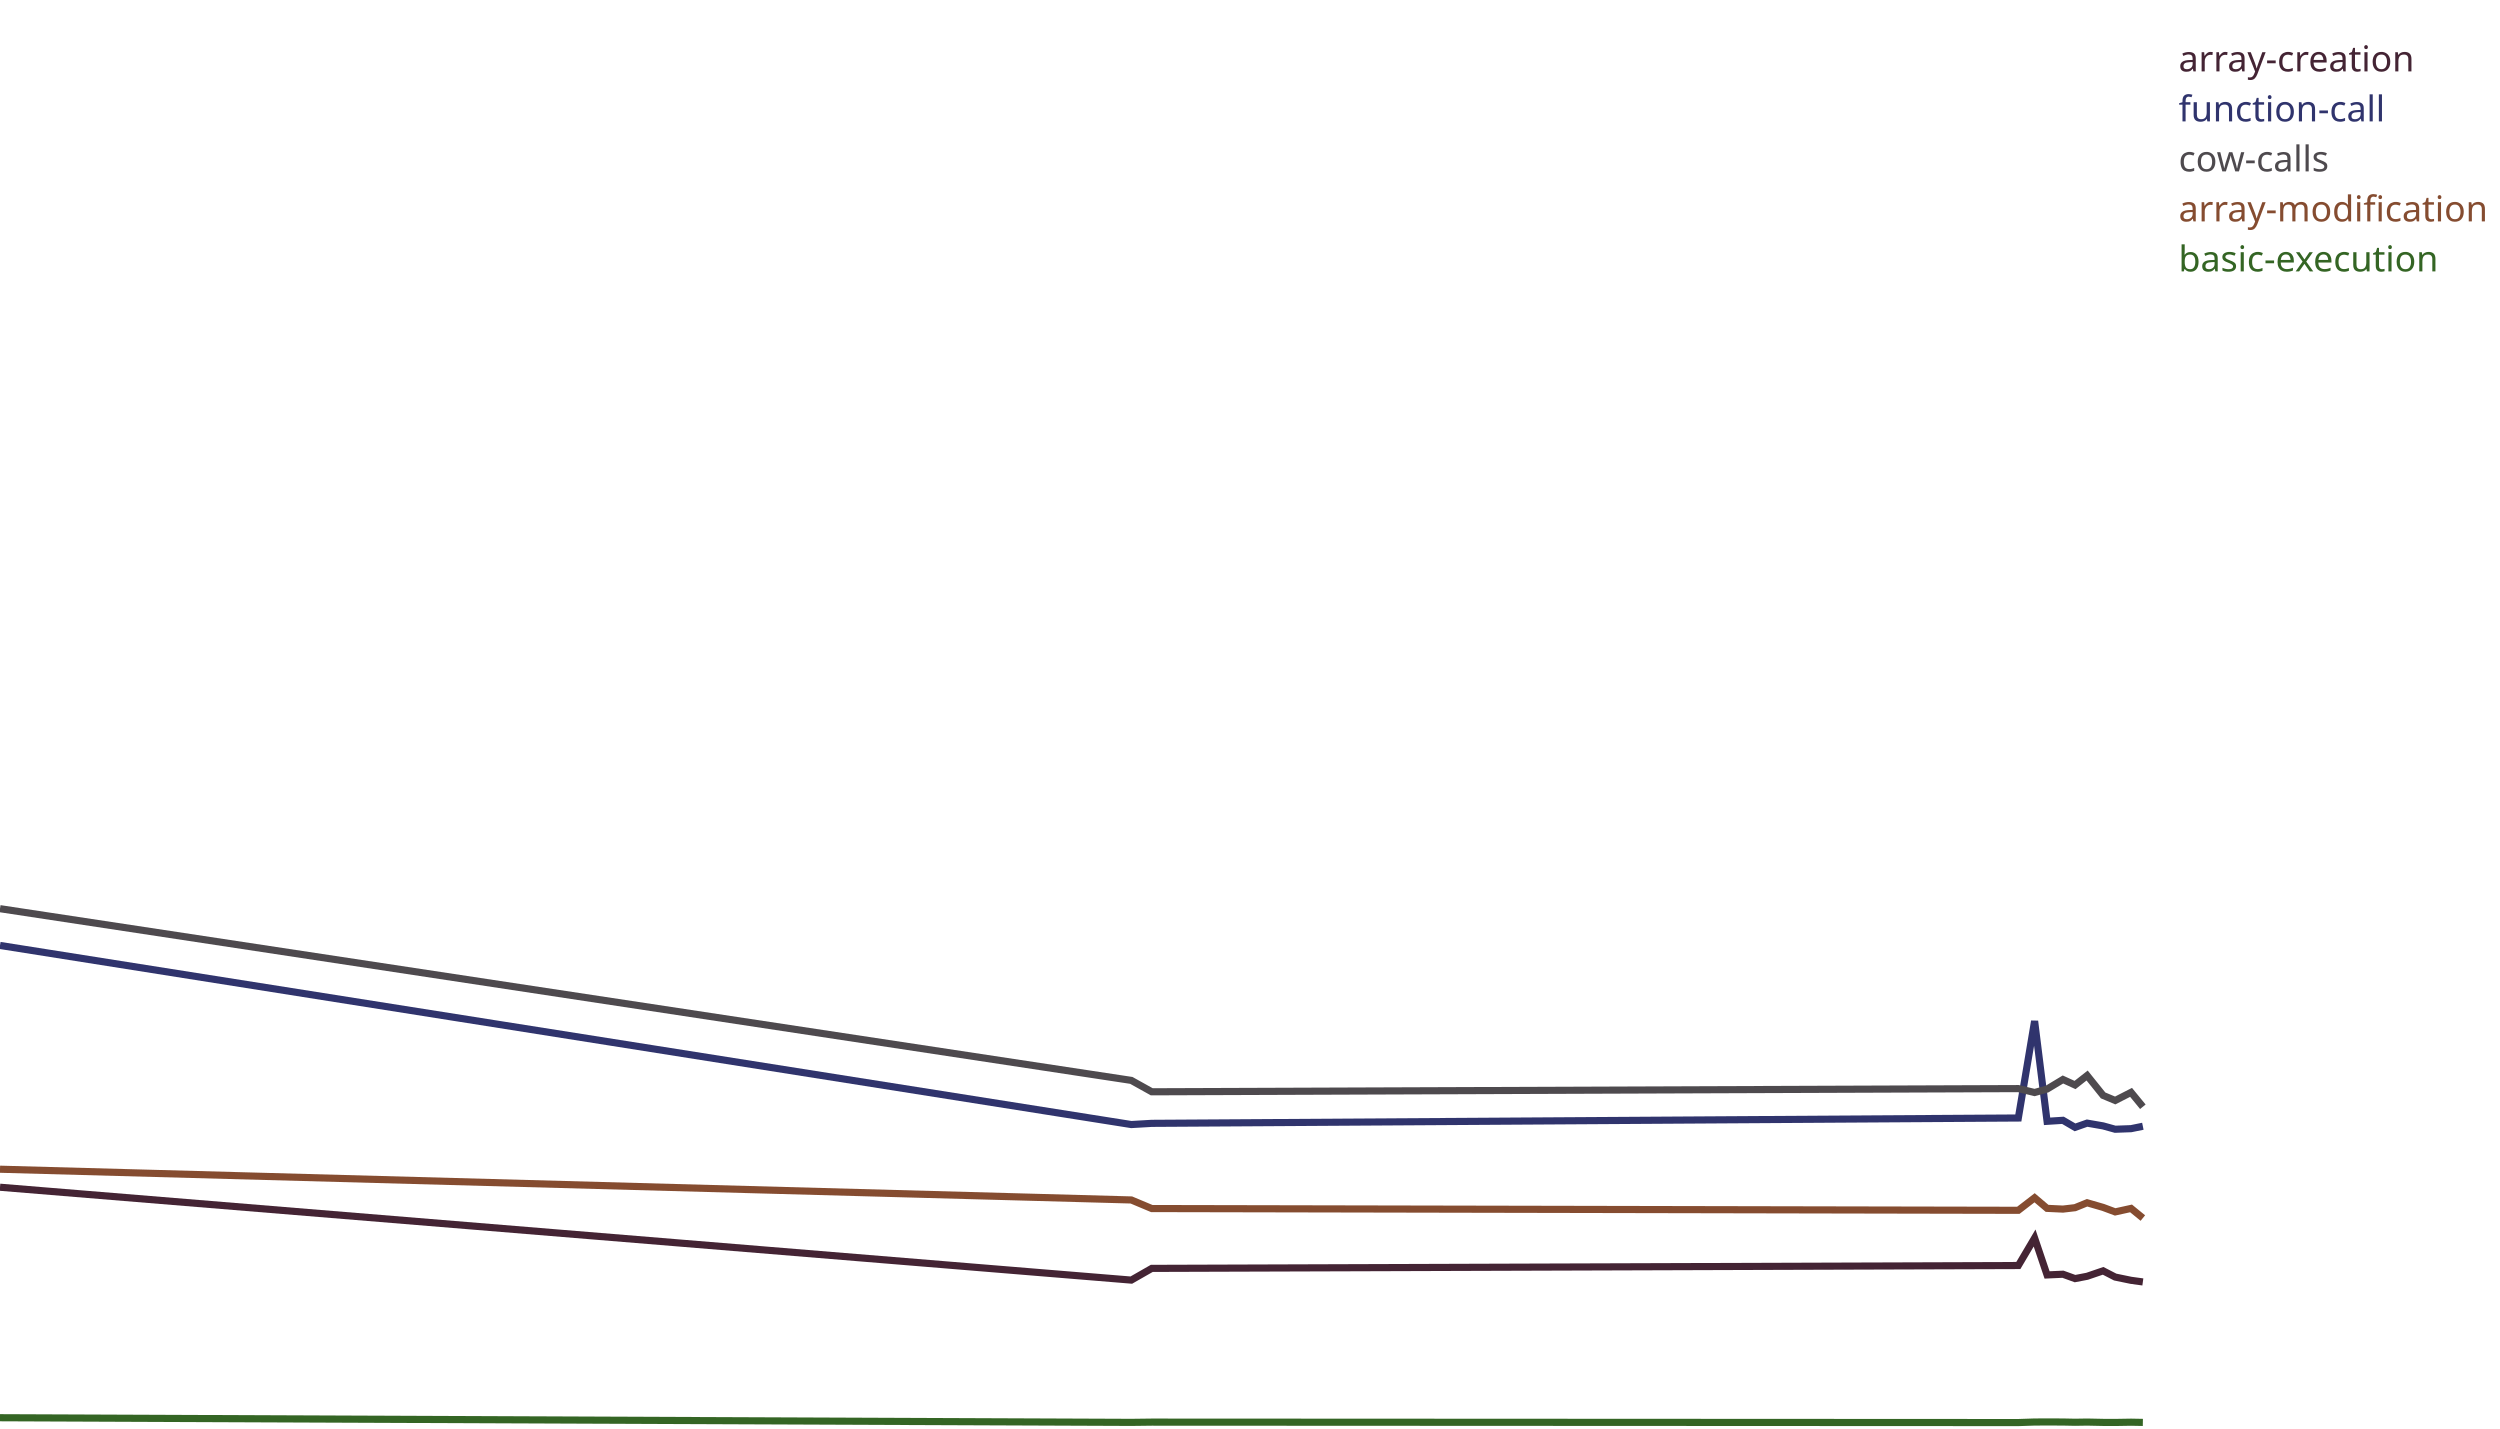
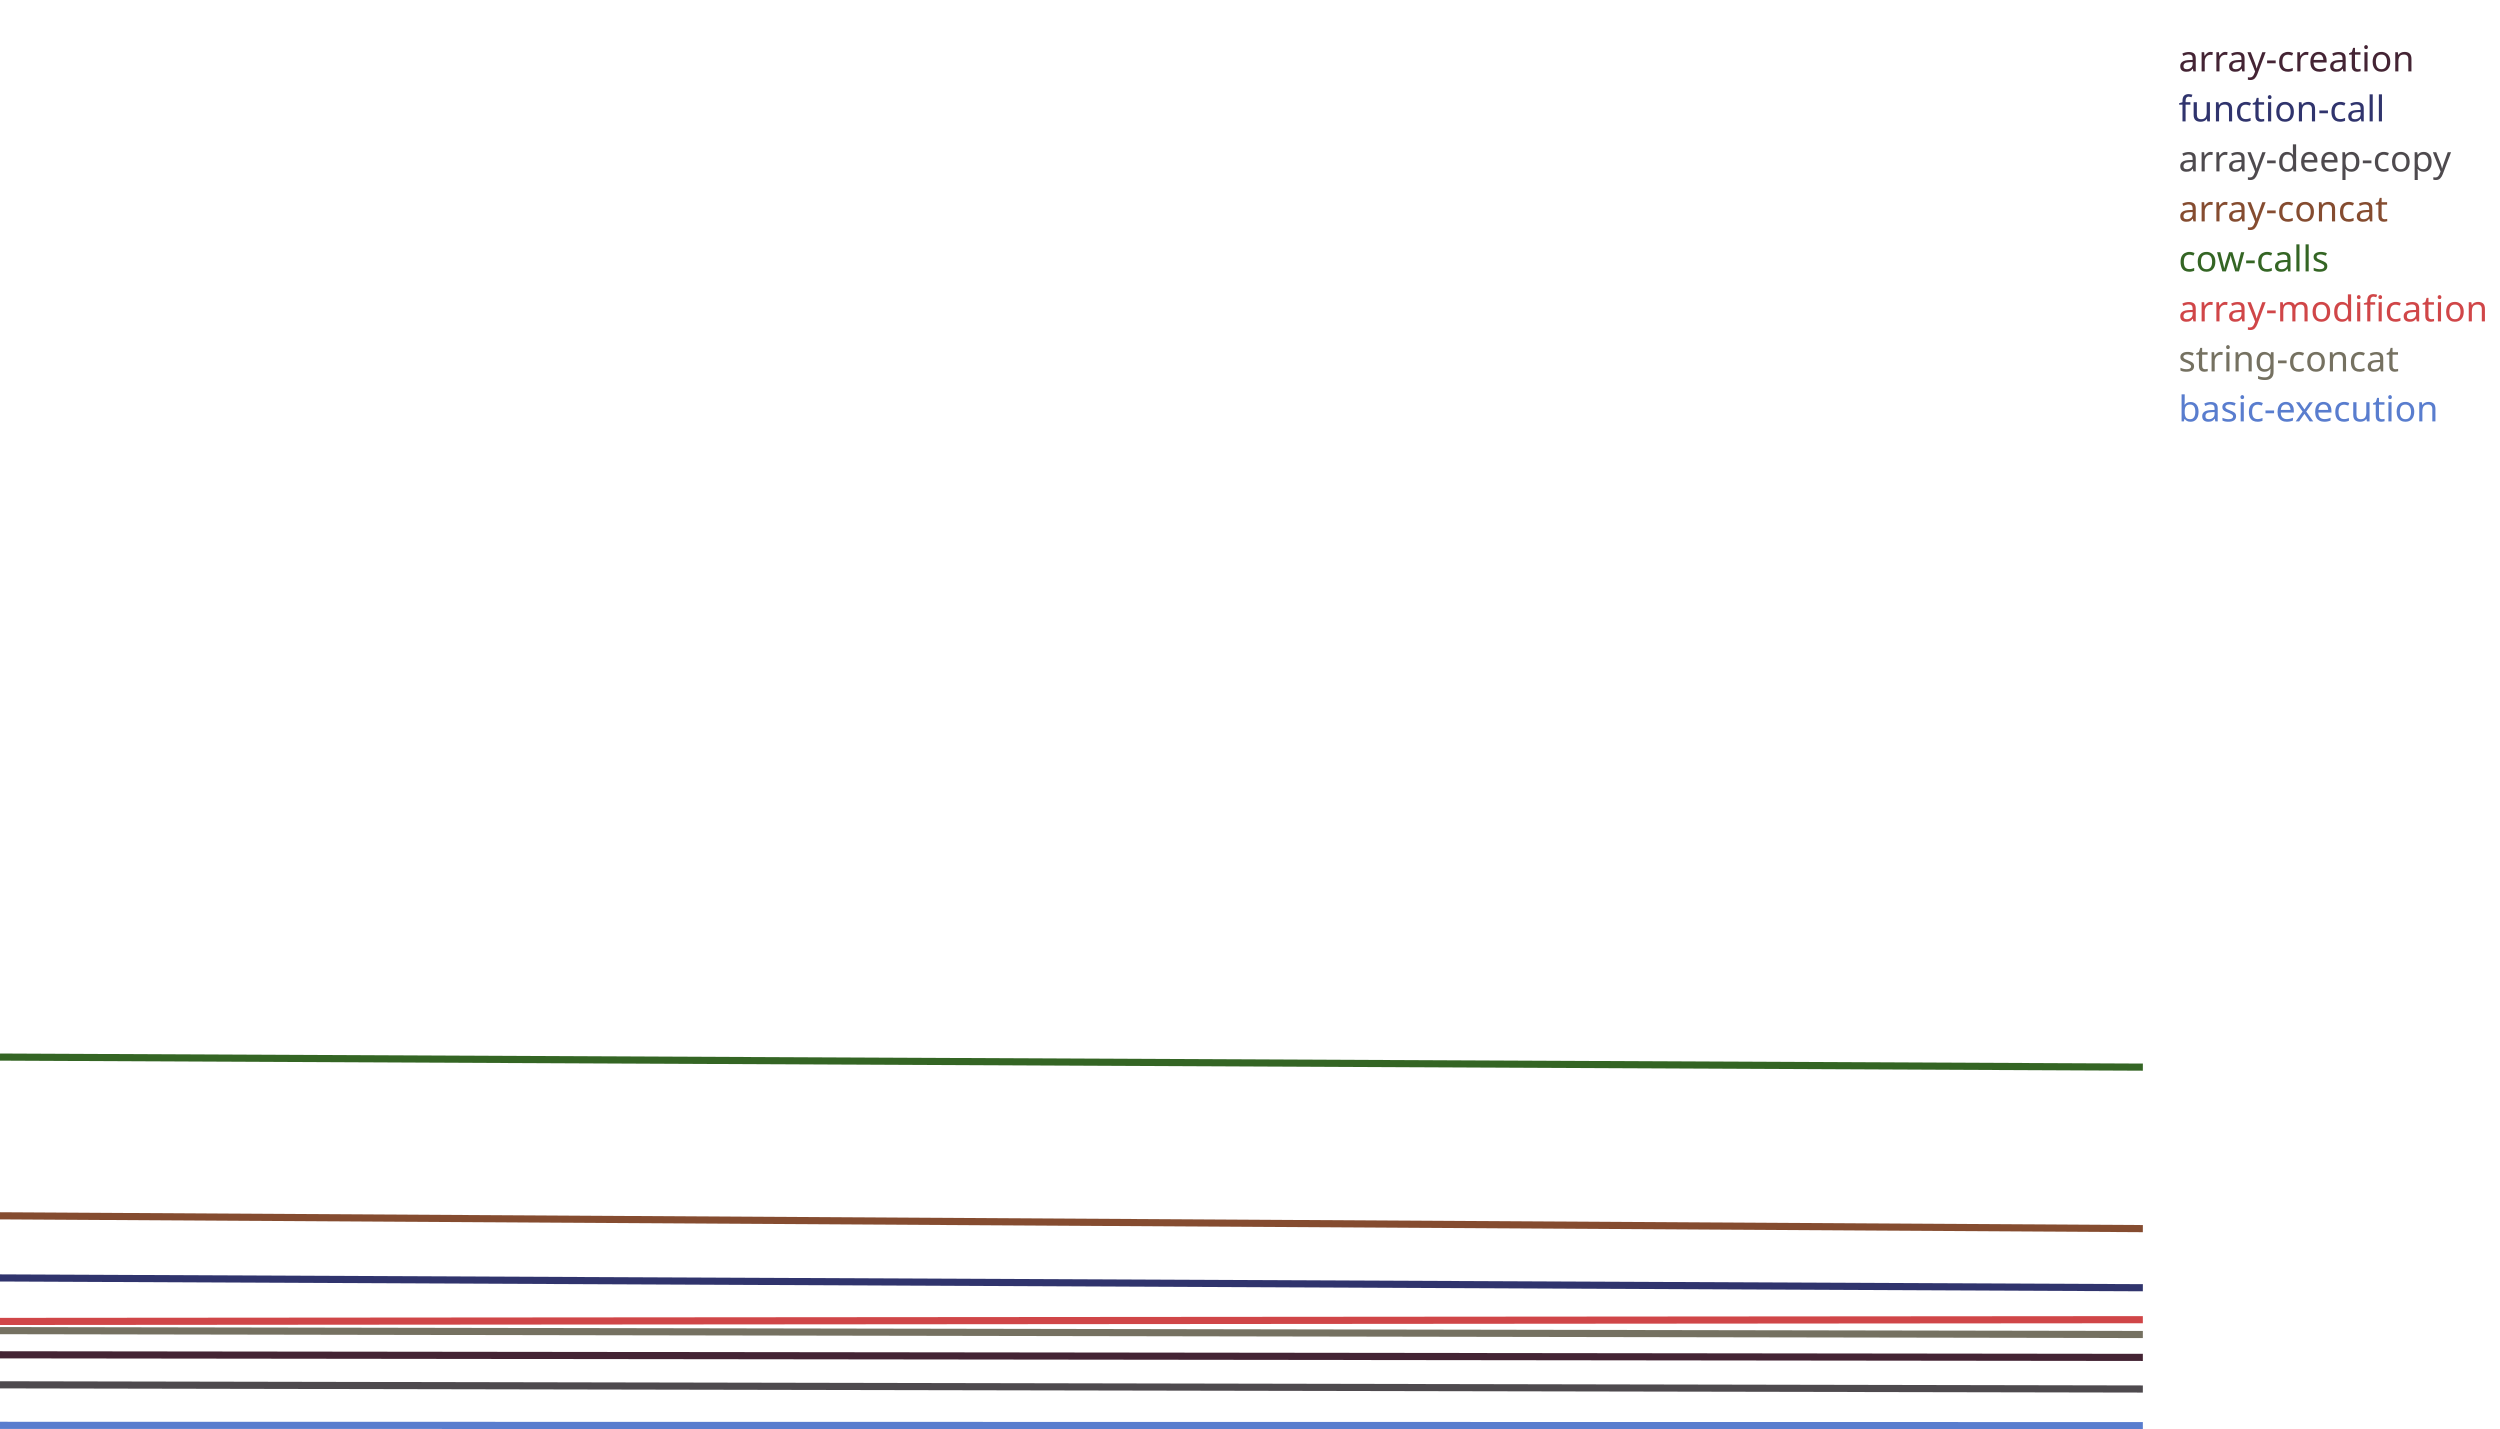
<svg xmlns="http://www.w3.org/2000/svg" version="1.1" viewBox="0 0 350 200">
  <text x="305.000" y="10" fill="#442434" font-family="sans-serif" font-size="5" xml:space="preserve">array-creation</text>
-   <path d="M 0 166.213 158.383 179.214 161.248 177.574 282.566 177.173 284.844 173.32 286.59 178.492 288.814 178.391 290.505 179.004 292.197 178.68 294.434 177.916 296.126 178.787 298.349 179.246 300 179.472" fill="none" stroke="#442434" stroke-width="1.00" />
+   <path d="M 0 189.672 300 190.036" fill="none" stroke="#442434" stroke-width="1.00" />
  <text x="305.000" y="17" fill="#30346d" font-family="sans-serif" font-size="5" xml:space="preserve">function-call</text>
-   <path d="M 0 132.362 158.383 157.436 161.248 157.269 282.566 156.52 284.844 142.949 286.59 156.985 288.814 156.843 290.505 157.831 292.197 157.237 294.434 157.625 296.126 158.095 298.349 158.013 300 157.676" fill="none" stroke="#30346d" stroke-width="1.00" />
-   <text x="305.000" y="24" fill="#4e4a4e" font-family="sans-serif" font-size="5" xml:space="preserve">cow-calls</text>
-   <path d="M 0 127.214 158.383 151.255 161.248 152.851 282.566 152.403 284.844 152.953 286.59 152.468 288.814 151.127 290.505 151.9 292.197 150.572 294.434 153.357 296.126 154.067 298.349 152.932 300 154.946" fill="none" stroke="#4e4a4e" stroke-width="1.00" />
-   <text x="305.000" y="31" fill="#854c30" font-family="sans-serif" font-size="5" xml:space="preserve">array-modification</text>
-   <path d="M 0 163.69 158.383 167.994 161.248 169.196 282.566 169.443 284.844 167.687 286.59 169.17 288.814 169.273 290.505 169.076 292.197 168.387 294.434 169.035 296.126 169.667 298.349 169.178 300 170.527" fill="none" stroke="#854c30" stroke-width="1.00" />
-   <text x="305.000" y="38" fill="#346524" font-family="sans-serif" font-size="5" xml:space="preserve">basic-execution</text>
-   <path d="M 0 198.481 158.383 199.133 161.248 199.098 282.566 199.159 284.844 199.083 286.59 199.075 288.814 199.082 290.505 199.117 292.197 199.09 294.434 199.137 296.126 199.144 298.349 199.107 300 199.138" fill="none" stroke="#346524" stroke-width="1.00" />
+   <path d="M 0 178.91 300 180.282" fill="none" stroke="#30346d" stroke-width="1.00" />
+   <text x="305.000" y="24" fill="#4e4a4e" font-family="sans-serif" font-size="5" xml:space="preserve">array-deep-copy</text>
+   <path d="M 0 193.874 300 194.461" fill="none" stroke="#4e4a4e" stroke-width="1.00" />
+   <text x="305.000" y="31" fill="#854c30" font-family="sans-serif" font-size="5" xml:space="preserve">array-concat</text>
+   <path d="M 0 170.212 300 172.007" fill="none" stroke="#854c30" stroke-width="1.00" />
+   <text x="305.000" y="38" fill="#346524" font-family="sans-serif" font-size="5" xml:space="preserve">cow-calls</text>
+   <path d="M 0 147.991 300 149.399" fill="none" stroke="#346524" stroke-width="1.00" />
+   <text x="305.000" y="45" fill="#d04648" font-family="sans-serif" font-size="5" xml:space="preserve">array-modification</text>
+   <path d="M 0 185.002 300 184.755" fill="none" stroke="#d04648" stroke-width="1.00" />
+   <text x="305.000" y="52" fill="#757161" font-family="sans-serif" font-size="5" xml:space="preserve">string-concat</text>
+   <path d="M 0 186.286 300 186.831" fill="none" stroke="#757161" stroke-width="1.00" />
+   <text x="305.000" y="59" fill="#597dce" font-family="sans-serif" font-size="5" xml:space="preserve">basic-execution</text>
+   <path d="M 0 199.547 300 199.588" fill="none" stroke="#597dce" stroke-width="1.00" />
</svg>
